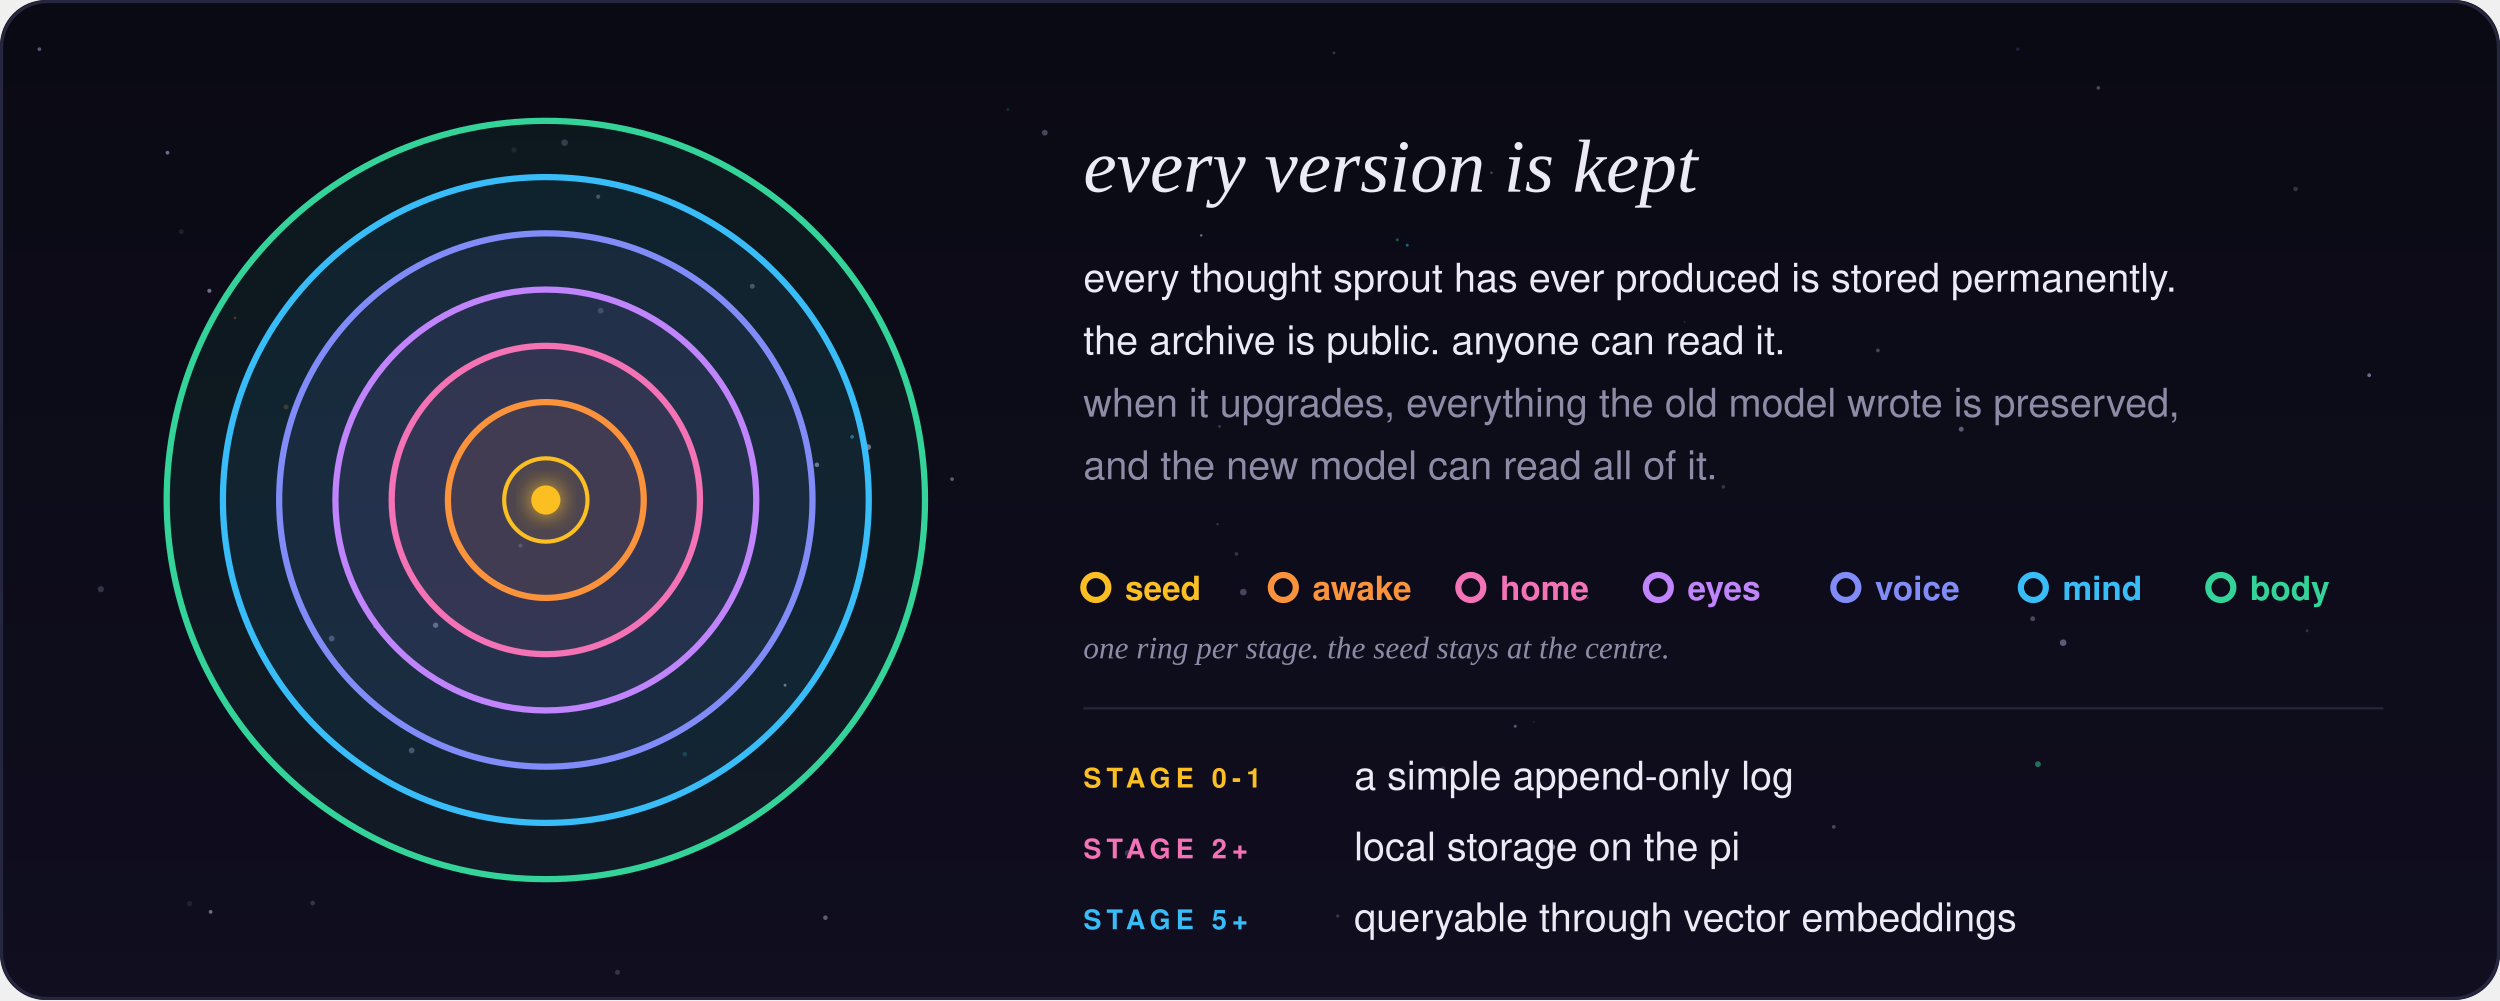
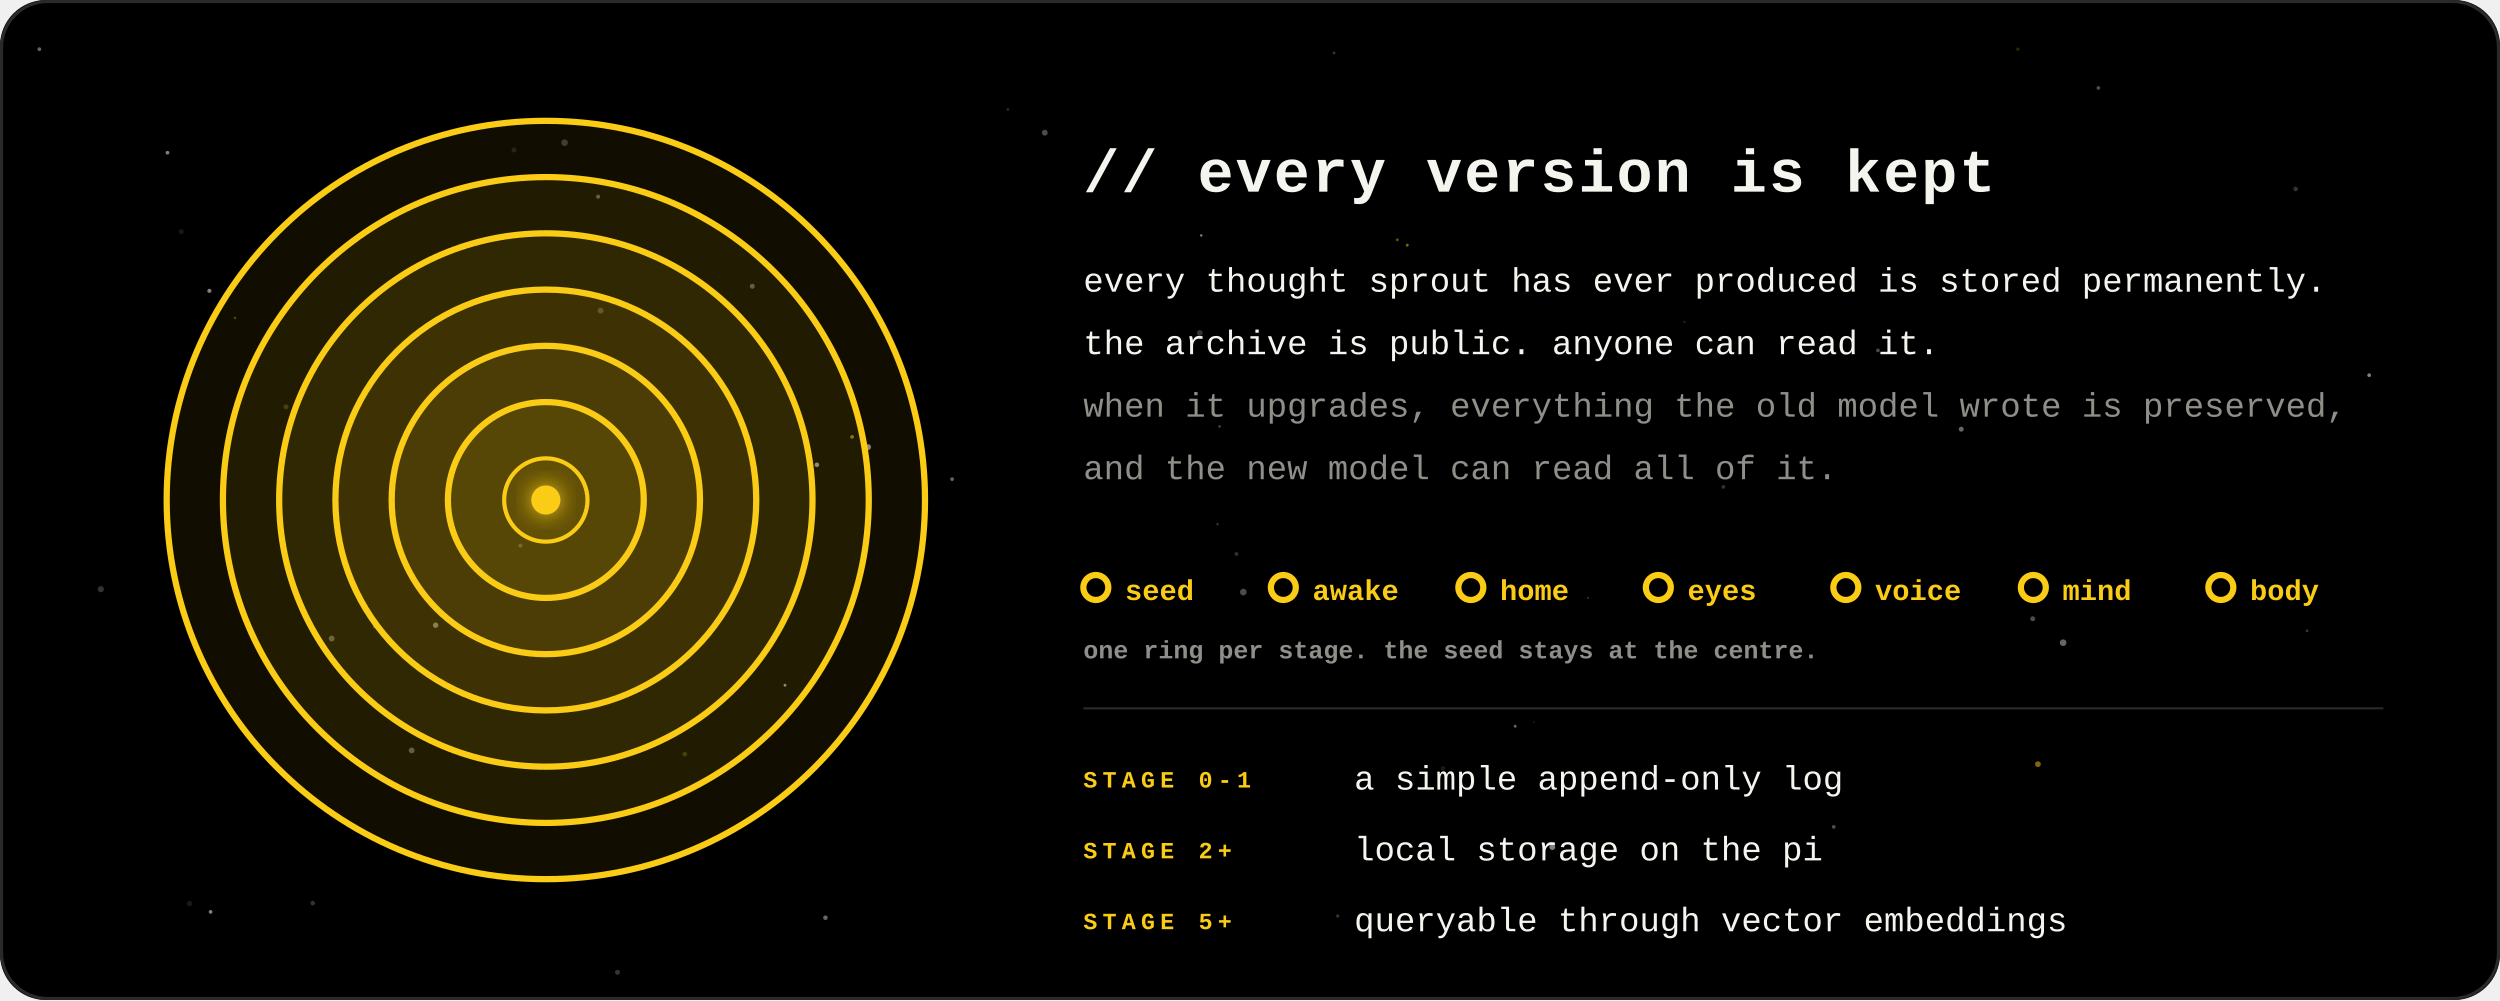
<svg xmlns="http://www.w3.org/2000/svg" viewBox="0 0 1200 480" width="1200" height="480" role="img" aria-label="the archive: every thought is stored permanently and publicly. one ring per stage, the seed at the centre. stage 0-1 an append-only log, stage 2+ local storage on the pi, stage 5+ queryable through vector embeddings.">
  <defs>
    <linearGradient id="bg" x1="0" y1="0" x2="0" y2="1">
-       <stop offset="0" stop-color="#0a0a14" />
-       <stop offset="1" stop-color="#100e1f" />
+       <stop offset="0" stop-color="#000000" />
+       <stop offset="1" stop-color="#000000" />
    </linearGradient>
    <linearGradient id="spec" gradientUnits="userSpaceOnUse" x1="60" y1="0" x2="1140" y2="0">
-       <stop offset="0" stop-color="#fbbf24" />
-       <stop offset="0.2" stop-color="#fb923c" />
-       <stop offset="0.3" stop-color="#f472b6" />
-       <stop offset="0.5" stop-color="#c084fc" />
-       <stop offset="0.7" stop-color="#818cf8" />
-       <stop offset="0.8" stop-color="#38bdf8" />
-       <stop offset="1" stop-color="#34d399" />
+       <stop offset="0" stop-color="#facc15" />
+       <stop offset="0.2" stop-color="#facc15" />
+       <stop offset="0.3" stop-color="#facc15" />
+       <stop offset="0.5" stop-color="#facc15" />
+       <stop offset="0.7" stop-color="#facc15" />
+       <stop offset="0.8" stop-color="#facc15" />
+       <stop offset="1" stop-color="#facc15" />
    </linearGradient>
    <filter id="glow" x="-50%" y="-50%" width="200%" height="200%">
      <feGaussianBlur stdDeviation="5" result="b" />
      <feMerge>
        <feMergeNode in="b" />
        <feMergeNode in="SourceGraphic" />
      </feMerge>
    </filter>
    <marker id="arr" viewBox="0 0 10 10" refX="8" refY="5" markerWidth="7" markerHeight="7" orient="auto-start-reverse">
-       <path d="M0 0L10 5L0 10z" fill="#8d8ca6" />
+       <path d="M0 0L10 5L0 10z" fill="#8f8f8a" />
    </marker>
  </defs>
  <rect width="1200" height="480" rx="22" fill="url(#bg)" />
-   <circle cx="593.5" cy="265.9" r="0.9" fill="#cfd0ff" opacity="0.2" />
-   <circle cx="827.2" cy="233.7" r="0.9" fill="#cfd0ff" opacity="0.2" />
-   <circle cx="209.1" cy="300.1" r="1.3" fill="#cfd0ff" opacity="0.4" />
-   <circle cx="409" cy="209.7" r="0.9" fill="#38bdf8" opacity="0.5" />
-   <circle cx="880.2" cy="396.9" r="0.9" fill="#cfd0ff" opacity="0.3" />
-   <circle cx="975.7" cy="297" r="1.2" fill="#cfd0ff" opacity="0.3" />
-   <circle cx="287.1" cy="94.4" r="1" fill="#cfd0ff" opacity="0.3" />
-   <circle cx="112.8" cy="152.6" r="0.6" fill="#fb923c" opacity="0.3" />
-   <circle cx="87" cy="111.2" r="1.2" fill="#cfd0ff" opacity="0.1" />
-   <circle cx="585.4" cy="204.7" r="0.6" fill="#cfd0ff" opacity="0.3" />
-   <circle cx="132.3" cy="324.9" r="1.2" fill="#cfd0ff" opacity="0.3" />
-   <circle cx="1137.2" cy="180.1" r="0.9" fill="#cfd0ff" opacity="0.5" />
-   <circle cx="197.6" cy="360.2" r="1.4" fill="#cfd0ff" opacity="0.3" />
-   <circle cx="541.3" cy="409.4" r="1.4" fill="#cfd0ff" opacity="0.2" />
-   <circle cx="727.3" cy="348.6" r="0.7" fill="#cfd0ff" opacity="0.4" />
-   <circle cx="680.1" cy="198.9" r="0.8" fill="#cfd0ff" opacity="0.2" />
-   <circle cx="137.3" cy="195.3" r="1.2" fill="#fb923c" opacity="0.2" />
-   <circle cx="715.9" cy="82.9" r="0.6" fill="#cfd0ff" opacity="0.3" />
-   <circle cx="100.5" cy="139.6" r="1" fill="#cfd0ff" opacity="0.5" />
-   <circle cx="692.6" cy="368.8" r="1.1" fill="#cfd0ff" opacity="0.1" />
-   <circle cx="80.4" cy="73.3" r="0.9" fill="#cfd0ff" opacity="0.5" />
-   <circle cx="246.7" cy="72" r="1.2" fill="#cfd0ff" opacity="0.1" />
-   <circle cx="416.7" cy="214.6" r="1.4" fill="#cfd0ff" opacity="0.5" />
-   <circle cx="642.1" cy="439.7" r="0.8" fill="#cfd0ff" opacity="0.2" />
-   <circle cx="990.3" cy="308.5" r="1.6" fill="#cfd0ff" opacity="0.4" />
-   <circle cx="376.8" cy="328.9" r="0.7" fill="#cfd0ff" opacity="0.5" />
-   <circle cx="501.5" cy="63.7" r="1.4" fill="#cfd0ff" opacity="0.3" />
-   <circle cx="328.7" cy="362" r="1.1" fill="#38bdf8" opacity="0.2" />
-   <circle cx="457" cy="230" r="0.9" fill="#cfd0ff" opacity="0.4" />
-   <circle cx="159.2" cy="306.5" r="1.4" fill="#cfd0ff" opacity="0.3" />
-   <circle cx="1107.4" cy="302.8" r="0.7" fill="#cfd0ff" opacity="0.2" />
-   <circle cx="640.3" cy="25.4" r="0.7" fill="#cfd0ff" opacity="0.2" />
-   <circle cx="48.4" cy="282.8" r="1.5" fill="#cfd0ff" opacity="0.2" />
-   <circle cx="575.9" cy="159.8" r="1.4" fill="#cfd0ff" opacity="0.2" />
-   <circle cx="361.1" cy="137.4" r="1.2" fill="#cfd0ff" opacity="0.3" />
-   <circle cx="808.6" cy="154.5" r="0.5" fill="#818cf8" opacity="0.2" />
-   <circle cx="179.1" cy="182.3" r="0.9" fill="#cfd0ff" opacity="0.5" />
-   <circle cx="396.2" cy="440.5" r="1.1" fill="#cfd0ff" opacity="0.4" />
-   <circle cx="101.1" cy="437.7" r="0.9" fill="#cfd0ff" opacity="0.5" />
-   <circle cx="483.8" cy="52.5" r="0.7" fill="#34d399" opacity="0.2" />
-   <circle cx="91" cy="433.7" r="1.3" fill="#cfd0ff" opacity="0.1" />
-   <circle cx="249.8" cy="261.9" r="1" fill="#cfd0ff" opacity="0.2" />
-   <circle cx="978.2" cy="366.8" r="1.4" fill="#34d399" opacity="0.5" />
-   <circle cx="675.5" cy="117.7" r="0.7" fill="#38bdf8" opacity="0.5" />
-   <circle cx="584.4" cy="251.6" r="0.6" fill="#cfd0ff" opacity="0.2" />
-   <circle cx="736.2" cy="346.6" r="0.5" fill="#cfd0ff" opacity="0.1" />
-   <circle cx="762.2" cy="287" r="0.5" fill="#cfd0ff" opacity="0.2" />
-   <circle cx="18.9" cy="23.6" r="0.9" fill="#cfd0ff" opacity="0.4" />
-   <circle cx="392.1" cy="223.1" r="1.1" fill="#cfd0ff" opacity="0.5" />
-   <circle cx="670.7" cy="115.1" r="0.7" fill="#34d399" opacity="0.4" />
-   <circle cx="576.6" cy="113" r="0.6" fill="#cfd0ff" opacity="0.5" />
-   <circle cx="179.9" cy="300.8" r="0.8" fill="#cfd0ff" opacity="0.3" />
-   <circle cx="1007.2" cy="42.2" r="0.9" fill="#cfd0ff" opacity="0.3" />
-   <circle cx="745.1" cy="406.6" r="1.4" fill="#cfd0ff" opacity="0.5" />
-   <circle cx="968.6" cy="23.6" r="0.8" fill="#818cf8" opacity="0.2" />
-   <circle cx="288.3" cy="149.1" r="1.4" fill="#cfd0ff" opacity="0.2" />
-   <circle cx="150.1" cy="433.5" r="1.1" fill="#cfd0ff" opacity="0.2" />
-   <circle cx="301.5" cy="62" r="0.6" fill="#cfd0ff" opacity="0.5" />
-   <circle cx="901.4" cy="168.2" r="0.9" fill="#cfd0ff" opacity="0.3" />
-   <circle cx="941.4" cy="206" r="1.2" fill="#cfd0ff" opacity="0.4" />
-   <circle cx="271" cy="68.5" r="1.6" fill="#cfd0ff" opacity="0.2" />
-   <circle cx="596.8" cy="284.2" r="1.6" fill="#cfd0ff" opacity="0.3" />
-   <circle cx="296.4" cy="466.7" r="1.2" fill="#cfd0ff" opacity="0.2" />
-   <circle cx="1101.9" cy="90.7" r="1.1" fill="#cfd0ff" opacity="0.2" />
-   <rect x="0.75" y="0.75" width="1198.5" height="478.5" rx="22" fill="none" stroke="#26263f" stroke-width="1.5" />
-   <circle cx="262" cy="240" r="182" fill="#34d399" fill-opacity="0.07" stroke="#34d399" stroke-width="3" />
-   <circle cx="262" cy="240" r="155" fill="#38bdf8" fill-opacity="0.07" stroke="#38bdf8" stroke-width="3" />
-   <circle cx="262" cy="240" r="128" fill="#818cf8" fill-opacity="0.07" stroke="#818cf8" stroke-width="3" />
-   <circle cx="262" cy="240" r="101" fill="#c084fc" fill-opacity="0.07" stroke="#c084fc" stroke-width="3" />
-   <circle cx="262" cy="240" r="74" fill="#f472b6" fill-opacity="0.07" stroke="#f472b6" stroke-width="3" />
-   <circle cx="262" cy="240" r="47" fill="#fb923c" fill-opacity="0.07" stroke="#fb923c" stroke-width="3" />
-   <circle cx="262" cy="240" r="20" fill="#fbbf24" fill-opacity="0.07" stroke="#fbbf24" stroke-width="2" />
-   <circle cx="262" cy="240" r="7" fill="#fbbf24" filter="url(#glow)" />
-   <text x="520" y="92" font-family="Georgia,'Times New Roman',serif" font-size="36" fill="#ecebf5" font-style="italic">every version is kept</text>
-   <text x="520" y="140" font-family="'Segoe UI',system-ui,-apple-system,Helvetica,Arial,sans-serif" font-size="19" fill="#ecebf5">every thought sprout has ever produced is stored permanently.</text>
-   <text x="520" y="170" font-family="'Segoe UI',system-ui,-apple-system,Helvetica,Arial,sans-serif" font-size="19" fill="#ecebf5">the archive is public. anyone can read it.</text>
-   <text x="520" y="200" font-family="'Segoe UI',system-ui,-apple-system,Helvetica,Arial,sans-serif" font-size="19" fill="#8d8ca6">when it upgrades, everything the old model wrote is preserved,</text>
-   <text x="520" y="230" font-family="'Segoe UI',system-ui,-apple-system,Helvetica,Arial,sans-serif" font-size="19" fill="#8d8ca6">and the new model can read all of it.</text>
-   <circle cx="526" cy="282" r="6" fill="none" stroke="#fbbf24" stroke-width="3" />
-   <text x="540" y="288" font-family="'Segoe UI',system-ui,-apple-system,Helvetica,Arial,sans-serif" font-size="16" fill="#fbbf24" font-weight="600">seed</text>
-   <circle cx="616" cy="282" r="6" fill="none" stroke="#fb923c" stroke-width="3" />
-   <text x="630" y="288" font-family="'Segoe UI',system-ui,-apple-system,Helvetica,Arial,sans-serif" font-size="16" fill="#fb923c" font-weight="600">awake</text>
-   <circle cx="706" cy="282" r="6" fill="none" stroke="#f472b6" stroke-width="3" />
-   <text x="720" y="288" font-family="'Segoe UI',system-ui,-apple-system,Helvetica,Arial,sans-serif" font-size="16" fill="#f472b6" font-weight="600">home</text>
-   <circle cx="796" cy="282" r="6" fill="none" stroke="#c084fc" stroke-width="3" />
-   <text x="810" y="288" font-family="'Segoe UI',system-ui,-apple-system,Helvetica,Arial,sans-serif" font-size="16" fill="#c084fc" font-weight="600">eyes</text>
-   <circle cx="886" cy="282" r="6" fill="none" stroke="#818cf8" stroke-width="3" />
-   <text x="900" y="288" font-family="'Segoe UI',system-ui,-apple-system,Helvetica,Arial,sans-serif" font-size="16" fill="#818cf8" font-weight="600">voice</text>
-   <circle cx="976" cy="282" r="6" fill="none" stroke="#38bdf8" stroke-width="3" />
-   <text x="990" y="288" font-family="'Segoe UI',system-ui,-apple-system,Helvetica,Arial,sans-serif" font-size="16" fill="#38bdf8" font-weight="600">mind</text>
-   <circle cx="1066" cy="282" r="6" fill="none" stroke="#34d399" stroke-width="3" />
-   <text x="1080" y="288" font-family="'Segoe UI',system-ui,-apple-system,Helvetica,Arial,sans-serif" font-size="16" fill="#34d399" font-weight="600">body</text>
-   <text x="520" y="316" font-family="Georgia,'Times New Roman',serif" font-size="15" fill="#8d8ca6" font-style="italic">one ring per stage. the seed stays at the centre.</text>
-   <path d="M520 340H1144" stroke="#26263f" />
-   <text x="520" y="378" font-family="'Segoe UI',system-ui,-apple-system,Helvetica,Arial,sans-serif" font-size="13" fill="#fbbf24" font-weight="600" letter-spacing="2.5">STAGE 0-1</text>
-   <text x="650" y="379" font-family="'Segoe UI',system-ui,-apple-system,Helvetica,Arial,sans-serif" font-size="19" fill="#ecebf5">a simple append-only log</text>
-   <text x="520" y="412" font-family="'Segoe UI',system-ui,-apple-system,Helvetica,Arial,sans-serif" font-size="13" fill="#f472b6" font-weight="600" letter-spacing="2.5">STAGE 2+</text>
-   <text x="650" y="413" font-family="'Segoe UI',system-ui,-apple-system,Helvetica,Arial,sans-serif" font-size="19" fill="#ecebf5">local storage on the pi</text>
-   <text x="520" y="446" font-family="'Segoe UI',system-ui,-apple-system,Helvetica,Arial,sans-serif" font-size="13" fill="#38bdf8" font-weight="600" letter-spacing="2.5">STAGE 5+</text>
-   <text x="650" y="447" font-family="'Segoe UI',system-ui,-apple-system,Helvetica,Arial,sans-serif" font-size="19" fill="#ecebf5">queryable through vector embeddings</text>
+   <circle cx="593.5" cy="265.9" r="0.9" fill="#ffffff" opacity="0.2" />
+   <circle cx="827.2" cy="233.7" r="0.9" fill="#ffffff" opacity="0.2" />
+   <circle cx="209.1" cy="300.1" r="1.3" fill="#ffffff" opacity="0.4" />
+   <circle cx="409" cy="209.7" r="0.9" fill="#facc15" opacity="0.5" />
+   <circle cx="880.2" cy="396.9" r="0.9" fill="#ffffff" opacity="0.3" />
+   <circle cx="975.7" cy="297" r="1.2" fill="#ffffff" opacity="0.3" />
+   <circle cx="287.1" cy="94.4" r="1" fill="#ffffff" opacity="0.3" />
+   <circle cx="112.8" cy="152.6" r="0.6" fill="#facc15" opacity="0.3" />
+   <circle cx="87" cy="111.2" r="1.2" fill="#ffffff" opacity="0.1" />
+   <circle cx="585.4" cy="204.7" r="0.6" fill="#ffffff" opacity="0.3" />
+   <circle cx="132.3" cy="324.9" r="1.2" fill="#ffffff" opacity="0.3" />
+   <circle cx="1137.2" cy="180.1" r="0.9" fill="#ffffff" opacity="0.5" />
+   <circle cx="197.6" cy="360.2" r="1.4" fill="#ffffff" opacity="0.3" />
+   <circle cx="541.3" cy="409.4" r="1.4" fill="#ffffff" opacity="0.2" />
+   <circle cx="727.3" cy="348.6" r="0.7" fill="#ffffff" opacity="0.4" />
+   <circle cx="680.1" cy="198.9" r="0.8" fill="#ffffff" opacity="0.2" />
+   <circle cx="137.3" cy="195.3" r="1.2" fill="#facc15" opacity="0.2" />
+   <circle cx="715.9" cy="82.9" r="0.6" fill="#ffffff" opacity="0.3" />
+   <circle cx="100.5" cy="139.6" r="1" fill="#ffffff" opacity="0.5" />
+   <circle cx="692.6" cy="368.8" r="1.1" fill="#ffffff" opacity="0.1" />
+   <circle cx="80.4" cy="73.3" r="0.9" fill="#ffffff" opacity="0.5" />
+   <circle cx="246.7" cy="72" r="1.2" fill="#ffffff" opacity="0.1" />
+   <circle cx="416.7" cy="214.6" r="1.4" fill="#ffffff" opacity="0.5" />
+   <circle cx="642.1" cy="439.7" r="0.8" fill="#ffffff" opacity="0.2" />
+   <circle cx="990.3" cy="308.5" r="1.6" fill="#ffffff" opacity="0.4" />
+   <circle cx="376.8" cy="328.9" r="0.7" fill="#ffffff" opacity="0.5" />
+   <circle cx="501.5" cy="63.7" r="1.4" fill="#ffffff" opacity="0.3" />
+   <circle cx="328.7" cy="362" r="1.1" fill="#facc15" opacity="0.2" />
+   <circle cx="457" cy="230" r="0.9" fill="#ffffff" opacity="0.4" />
+   <circle cx="159.2" cy="306.5" r="1.4" fill="#ffffff" opacity="0.3" />
+   <circle cx="1107.4" cy="302.8" r="0.7" fill="#ffffff" opacity="0.2" />
+   <circle cx="640.3" cy="25.4" r="0.7" fill="#ffffff" opacity="0.2" />
+   <circle cx="48.4" cy="282.8" r="1.5" fill="#ffffff" opacity="0.2" />
+   <circle cx="575.9" cy="159.8" r="1.4" fill="#ffffff" opacity="0.2" />
+   <circle cx="361.1" cy="137.4" r="1.2" fill="#ffffff" opacity="0.3" />
+   <circle cx="808.6" cy="154.5" r="0.5" fill="#facc15" opacity="0.2" />
+   <circle cx="179.1" cy="182.3" r="0.9" fill="#ffffff" opacity="0.5" />
+   <circle cx="396.2" cy="440.5" r="1.1" fill="#ffffff" opacity="0.4" />
+   <circle cx="101.1" cy="437.7" r="0.9" fill="#ffffff" opacity="0.5" />
+   <circle cx="483.8" cy="52.5" r="0.7" fill="#facc15" opacity="0.2" />
+   <circle cx="91" cy="433.7" r="1.3" fill="#ffffff" opacity="0.1" />
+   <circle cx="249.8" cy="261.9" r="1" fill="#ffffff" opacity="0.2" />
+   <circle cx="978.2" cy="366.8" r="1.4" fill="#facc15" opacity="0.5" />
+   <circle cx="675.5" cy="117.7" r="0.7" fill="#facc15" opacity="0.5" />
+   <circle cx="584.4" cy="251.6" r="0.6" fill="#ffffff" opacity="0.2" />
+   <circle cx="736.2" cy="346.6" r="0.5" fill="#ffffff" opacity="0.1" />
+   <circle cx="762.2" cy="287" r="0.5" fill="#ffffff" opacity="0.2" />
+   <circle cx="18.9" cy="23.6" r="0.9" fill="#ffffff" opacity="0.4" />
+   <circle cx="392.1" cy="223.1" r="1.1" fill="#ffffff" opacity="0.5" />
+   <circle cx="670.7" cy="115.1" r="0.7" fill="#facc15" opacity="0.4" />
+   <circle cx="576.6" cy="113" r="0.6" fill="#ffffff" opacity="0.5" />
+   <circle cx="179.9" cy="300.8" r="0.8" fill="#ffffff" opacity="0.3" />
+   <circle cx="1007.2" cy="42.2" r="0.9" fill="#ffffff" opacity="0.3" />
+   <circle cx="745.1" cy="406.6" r="1.4" fill="#ffffff" opacity="0.5" />
+   <circle cx="968.6" cy="23.6" r="0.8" fill="#facc15" opacity="0.2" />
+   <circle cx="288.3" cy="149.1" r="1.4" fill="#ffffff" opacity="0.2" />
+   <circle cx="150.1" cy="433.5" r="1.1" fill="#ffffff" opacity="0.2" />
+   <circle cx="301.5" cy="62" r="0.6" fill="#ffffff" opacity="0.5" />
+   <circle cx="901.4" cy="168.2" r="0.9" fill="#ffffff" opacity="0.3" />
+   <circle cx="941.4" cy="206" r="1.2" fill="#ffffff" opacity="0.4" />
+   <circle cx="271" cy="68.5" r="1.6" fill="#ffffff" opacity="0.2" />
+   <circle cx="596.8" cy="284.2" r="1.6" fill="#ffffff" opacity="0.3" />
+   <circle cx="296.4" cy="466.7" r="1.2" fill="#ffffff" opacity="0.2" />
+   <circle cx="1101.9" cy="90.7" r="1.1" fill="#ffffff" opacity="0.2" />
+   <rect x="0.75" y="0.75" width="1198.5" height="478.5" rx="22" fill="none" stroke="#2a2a2a" stroke-width="1.5" />
+   <circle cx="262" cy="240" r="182" fill="#facc15" fill-opacity="0.07" stroke="#facc15" stroke-width="3" />
+   <circle cx="262" cy="240" r="155" fill="#facc15" fill-opacity="0.07" stroke="#facc15" stroke-width="3" />
+   <circle cx="262" cy="240" r="128" fill="#facc15" fill-opacity="0.07" stroke="#facc15" stroke-width="3" />
+   <circle cx="262" cy="240" r="101" fill="#facc15" fill-opacity="0.07" stroke="#facc15" stroke-width="3" />
+   <circle cx="262" cy="240" r="74" fill="#facc15" fill-opacity="0.07" stroke="#facc15" stroke-width="3" />
+   <circle cx="262" cy="240" r="47" fill="#facc15" fill-opacity="0.07" stroke="#facc15" stroke-width="3" />
+   <circle cx="262" cy="240" r="20" fill="#facc15" fill-opacity="0.07" stroke="#facc15" stroke-width="2" />
+   <circle cx="262" cy="240" r="7" fill="#facc15" filter="url(#glow)" />
+   <text x="520" y="92" font-family="Consolas,'SF Mono',SFMono-Regular,Menlo,'Liberation Mono','Courier New',monospace" font-size="28.8" fill="#f5f5f0" font-weight="700" letter-spacing="1">// every version is kept</text>
+   <text x="520" y="140" font-family="Consolas,'SF Mono',SFMono-Regular,Menlo,'Liberation Mono','Courier New',monospace" font-size="16.3" fill="#f5f5f0">every thought sprout has ever produced is stored permanently.</text>
+   <text x="520" y="170" font-family="Consolas,'SF Mono',SFMono-Regular,Menlo,'Liberation Mono','Courier New',monospace" font-size="16.3" fill="#f5f5f0">the archive is public. anyone can read it.</text>
+   <text x="520" y="200" font-family="Consolas,'SF Mono',SFMono-Regular,Menlo,'Liberation Mono','Courier New',monospace" font-size="16.3" fill="#8f8f8a">when it upgrades, everything the old model wrote is preserved,</text>
+   <text x="520" y="230" font-family="Consolas,'SF Mono',SFMono-Regular,Menlo,'Liberation Mono','Courier New',monospace" font-size="16.3" fill="#8f8f8a">and the new model can read all of it.</text>
+   <circle cx="526" cy="282" r="6" fill="none" stroke="#facc15" stroke-width="3" />
+   <text x="540" y="288" font-family="Consolas,'SF Mono',SFMono-Regular,Menlo,'Liberation Mono','Courier New',monospace" font-size="13.8" fill="#facc15" font-weight="600">seed</text>
+   <circle cx="616" cy="282" r="6" fill="none" stroke="#facc15" stroke-width="3" />
+   <text x="630" y="288" font-family="Consolas,'SF Mono',SFMono-Regular,Menlo,'Liberation Mono','Courier New',monospace" font-size="13.8" fill="#facc15" font-weight="600">awake</text>
+   <circle cx="706" cy="282" r="6" fill="none" stroke="#facc15" stroke-width="3" />
+   <text x="720" y="288" font-family="Consolas,'SF Mono',SFMono-Regular,Menlo,'Liberation Mono','Courier New',monospace" font-size="13.8" fill="#facc15" font-weight="600">home</text>
+   <circle cx="796" cy="282" r="6" fill="none" stroke="#facc15" stroke-width="3" />
+   <text x="810" y="288" font-family="Consolas,'SF Mono',SFMono-Regular,Menlo,'Liberation Mono','Courier New',monospace" font-size="13.8" fill="#facc15" font-weight="600">eyes</text>
+   <circle cx="886" cy="282" r="6" fill="none" stroke="#facc15" stroke-width="3" />
+   <text x="900" y="288" font-family="Consolas,'SF Mono',SFMono-Regular,Menlo,'Liberation Mono','Courier New',monospace" font-size="13.8" fill="#facc15" font-weight="600">voice</text>
+   <circle cx="976" cy="282" r="6" fill="none" stroke="#facc15" stroke-width="3" />
+   <text x="990" y="288" font-family="Consolas,'SF Mono',SFMono-Regular,Menlo,'Liberation Mono','Courier New',monospace" font-size="13.8" fill="#facc15" font-weight="600">mind</text>
+   <circle cx="1066" cy="282" r="6" fill="none" stroke="#facc15" stroke-width="3" />
+   <text x="1080" y="288" font-family="Consolas,'SF Mono',SFMono-Regular,Menlo,'Liberation Mono','Courier New',monospace" font-size="13.8" fill="#facc15" font-weight="600">body</text>
+   <text x="520" y="316" font-family="Consolas,'SF Mono',SFMono-Regular,Menlo,'Liberation Mono','Courier New',monospace" font-size="12" fill="#8f8f8a" font-weight="700">one ring per stage. the seed stays at the centre.</text>
+   <path d="M520 340H1144" stroke="#2a2a2a" />
+   <text x="520" y="378" font-family="Consolas,'SF Mono',SFMono-Regular,Menlo,'Liberation Mono','Courier New',monospace" font-size="11.2" fill="#facc15" font-weight="600" letter-spacing="2.5">STAGE 0-1</text>
+   <text x="650" y="379" font-family="Consolas,'SF Mono',SFMono-Regular,Menlo,'Liberation Mono','Courier New',monospace" font-size="16.3" fill="#f5f5f0">a simple append-only log</text>
+   <text x="520" y="412" font-family="Consolas,'SF Mono',SFMono-Regular,Menlo,'Liberation Mono','Courier New',monospace" font-size="11.2" fill="#facc15" font-weight="600" letter-spacing="2.5">STAGE 2+</text>
+   <text x="650" y="413" font-family="Consolas,'SF Mono',SFMono-Regular,Menlo,'Liberation Mono','Courier New',monospace" font-size="16.3" fill="#f5f5f0">local storage on the pi</text>
+   <text x="520" y="446" font-family="Consolas,'SF Mono',SFMono-Regular,Menlo,'Liberation Mono','Courier New',monospace" font-size="11.2" fill="#facc15" font-weight="600" letter-spacing="2.5">STAGE 5+</text>
+   <text x="650" y="447" font-family="Consolas,'SF Mono',SFMono-Regular,Menlo,'Liberation Mono','Courier New',monospace" font-size="16.3" fill="#f5f5f0">queryable through vector embeddings</text>
</svg>
